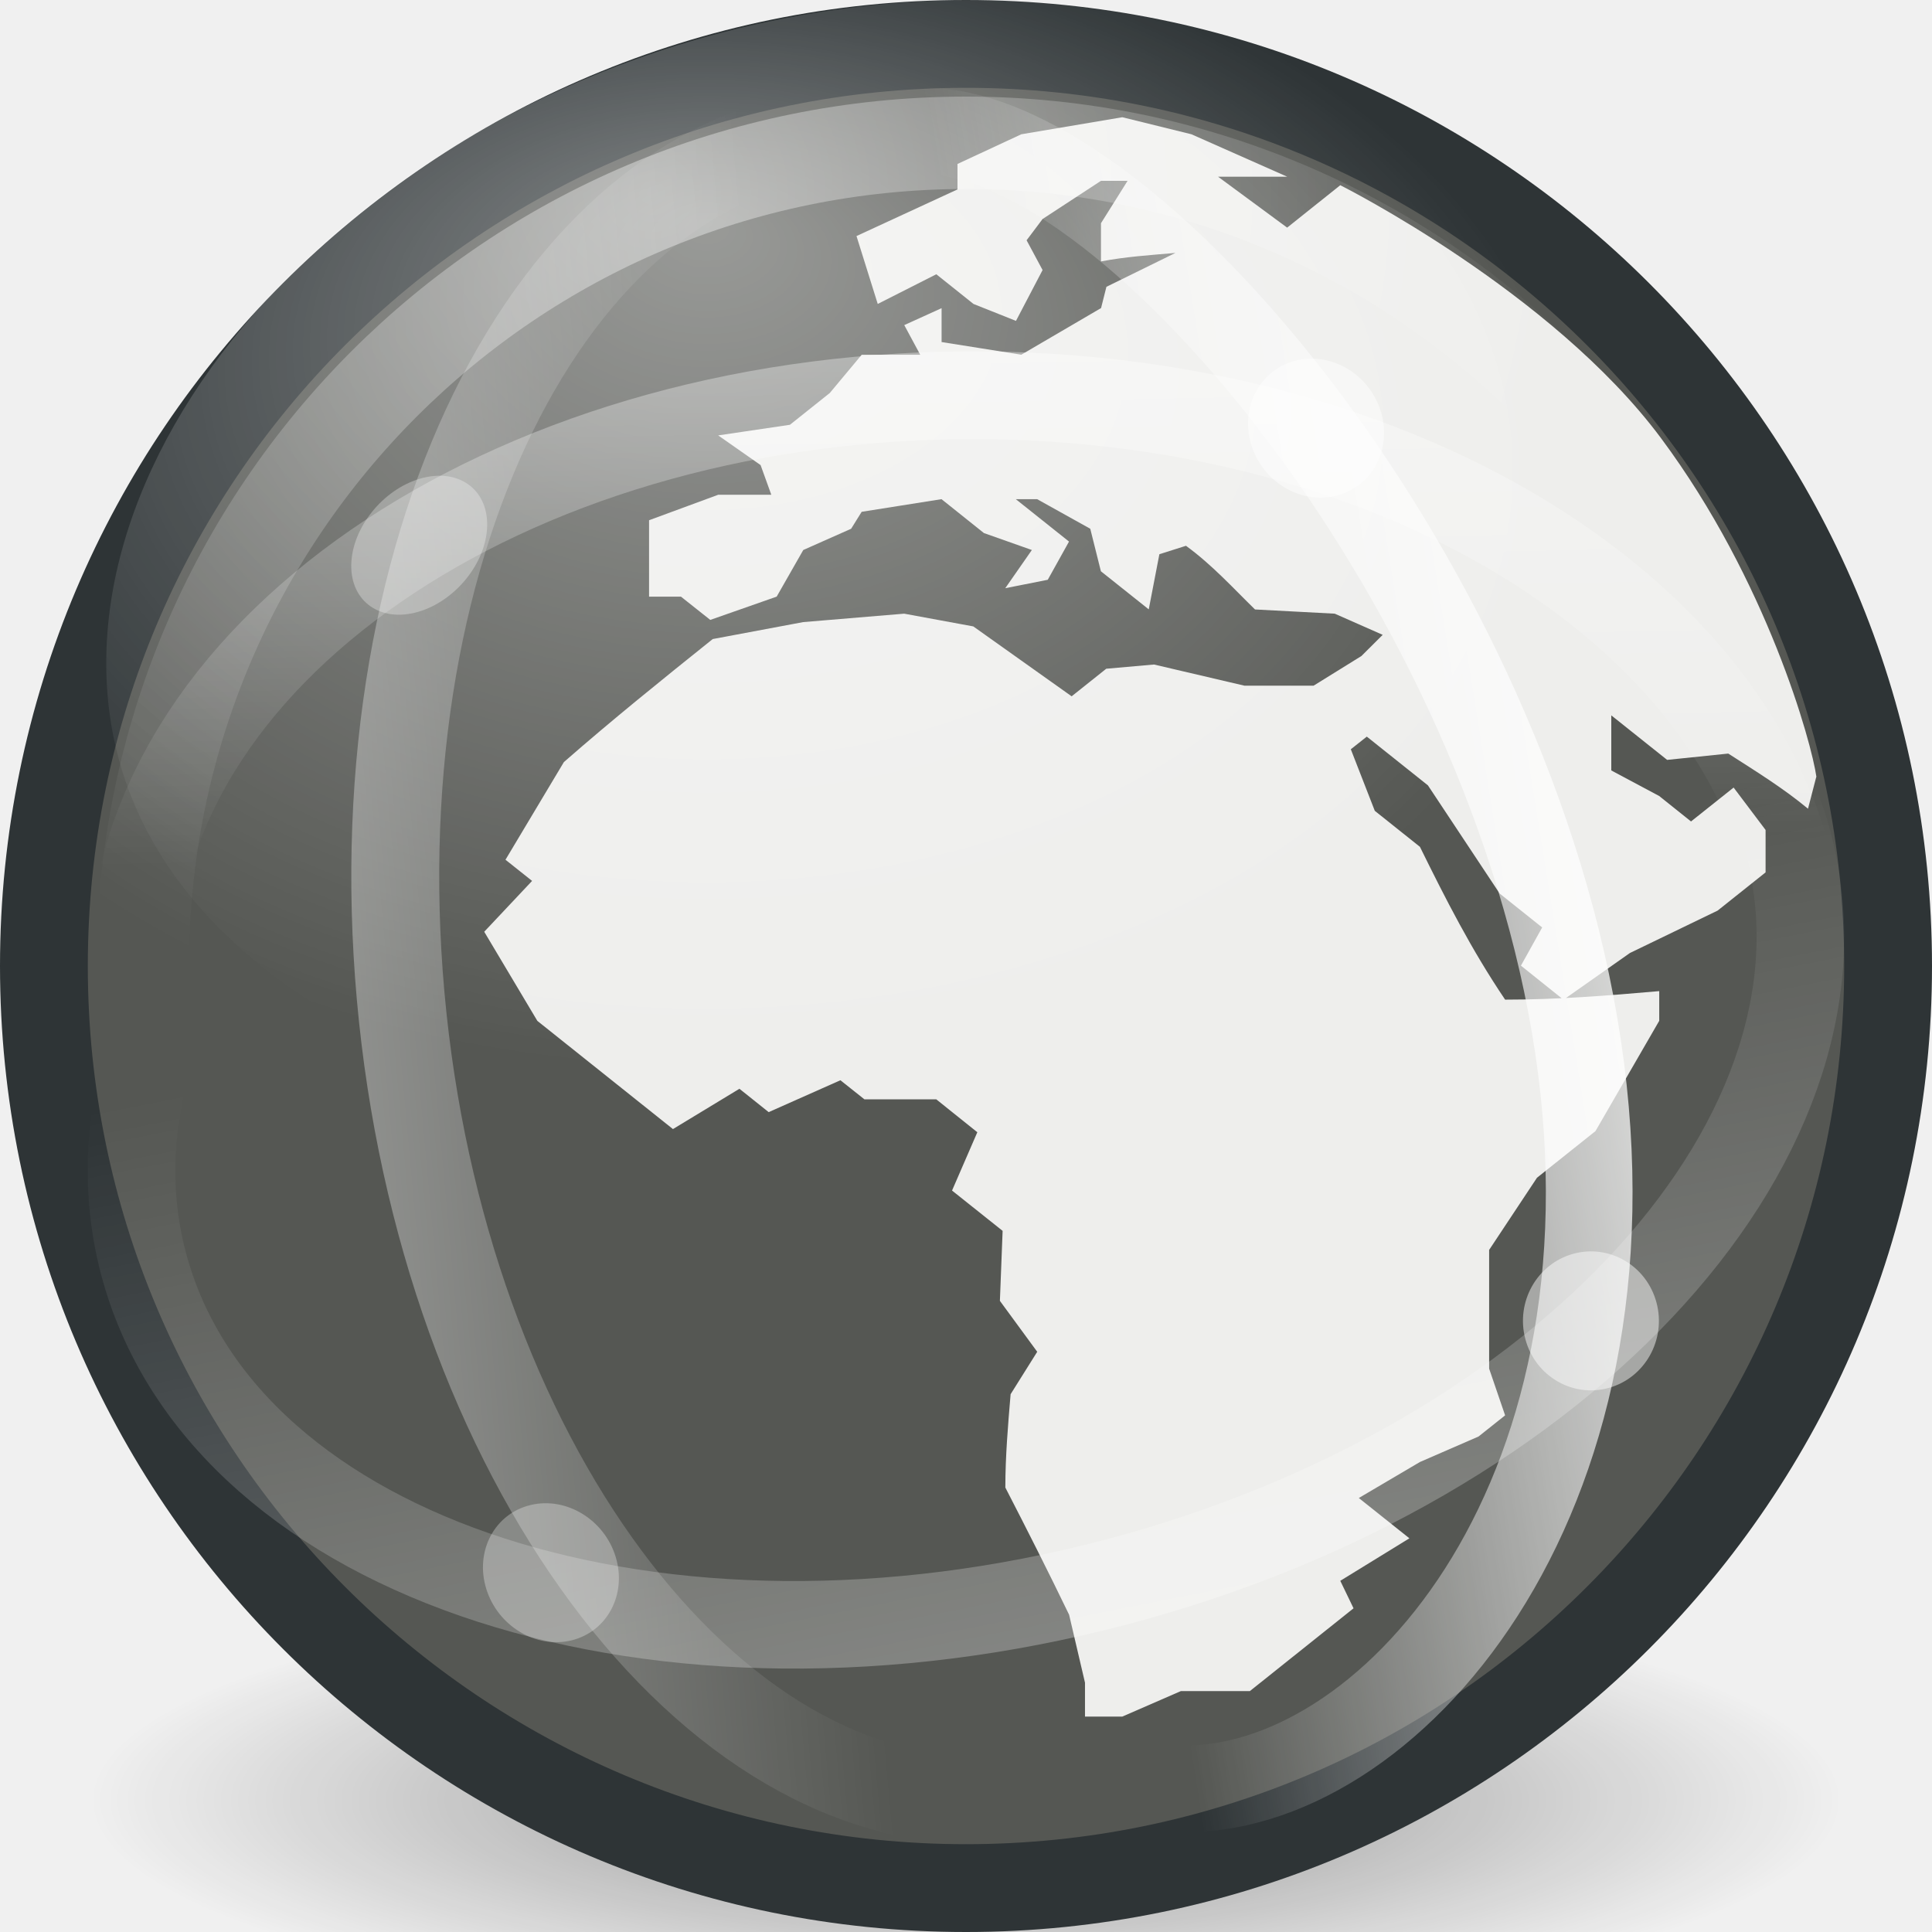
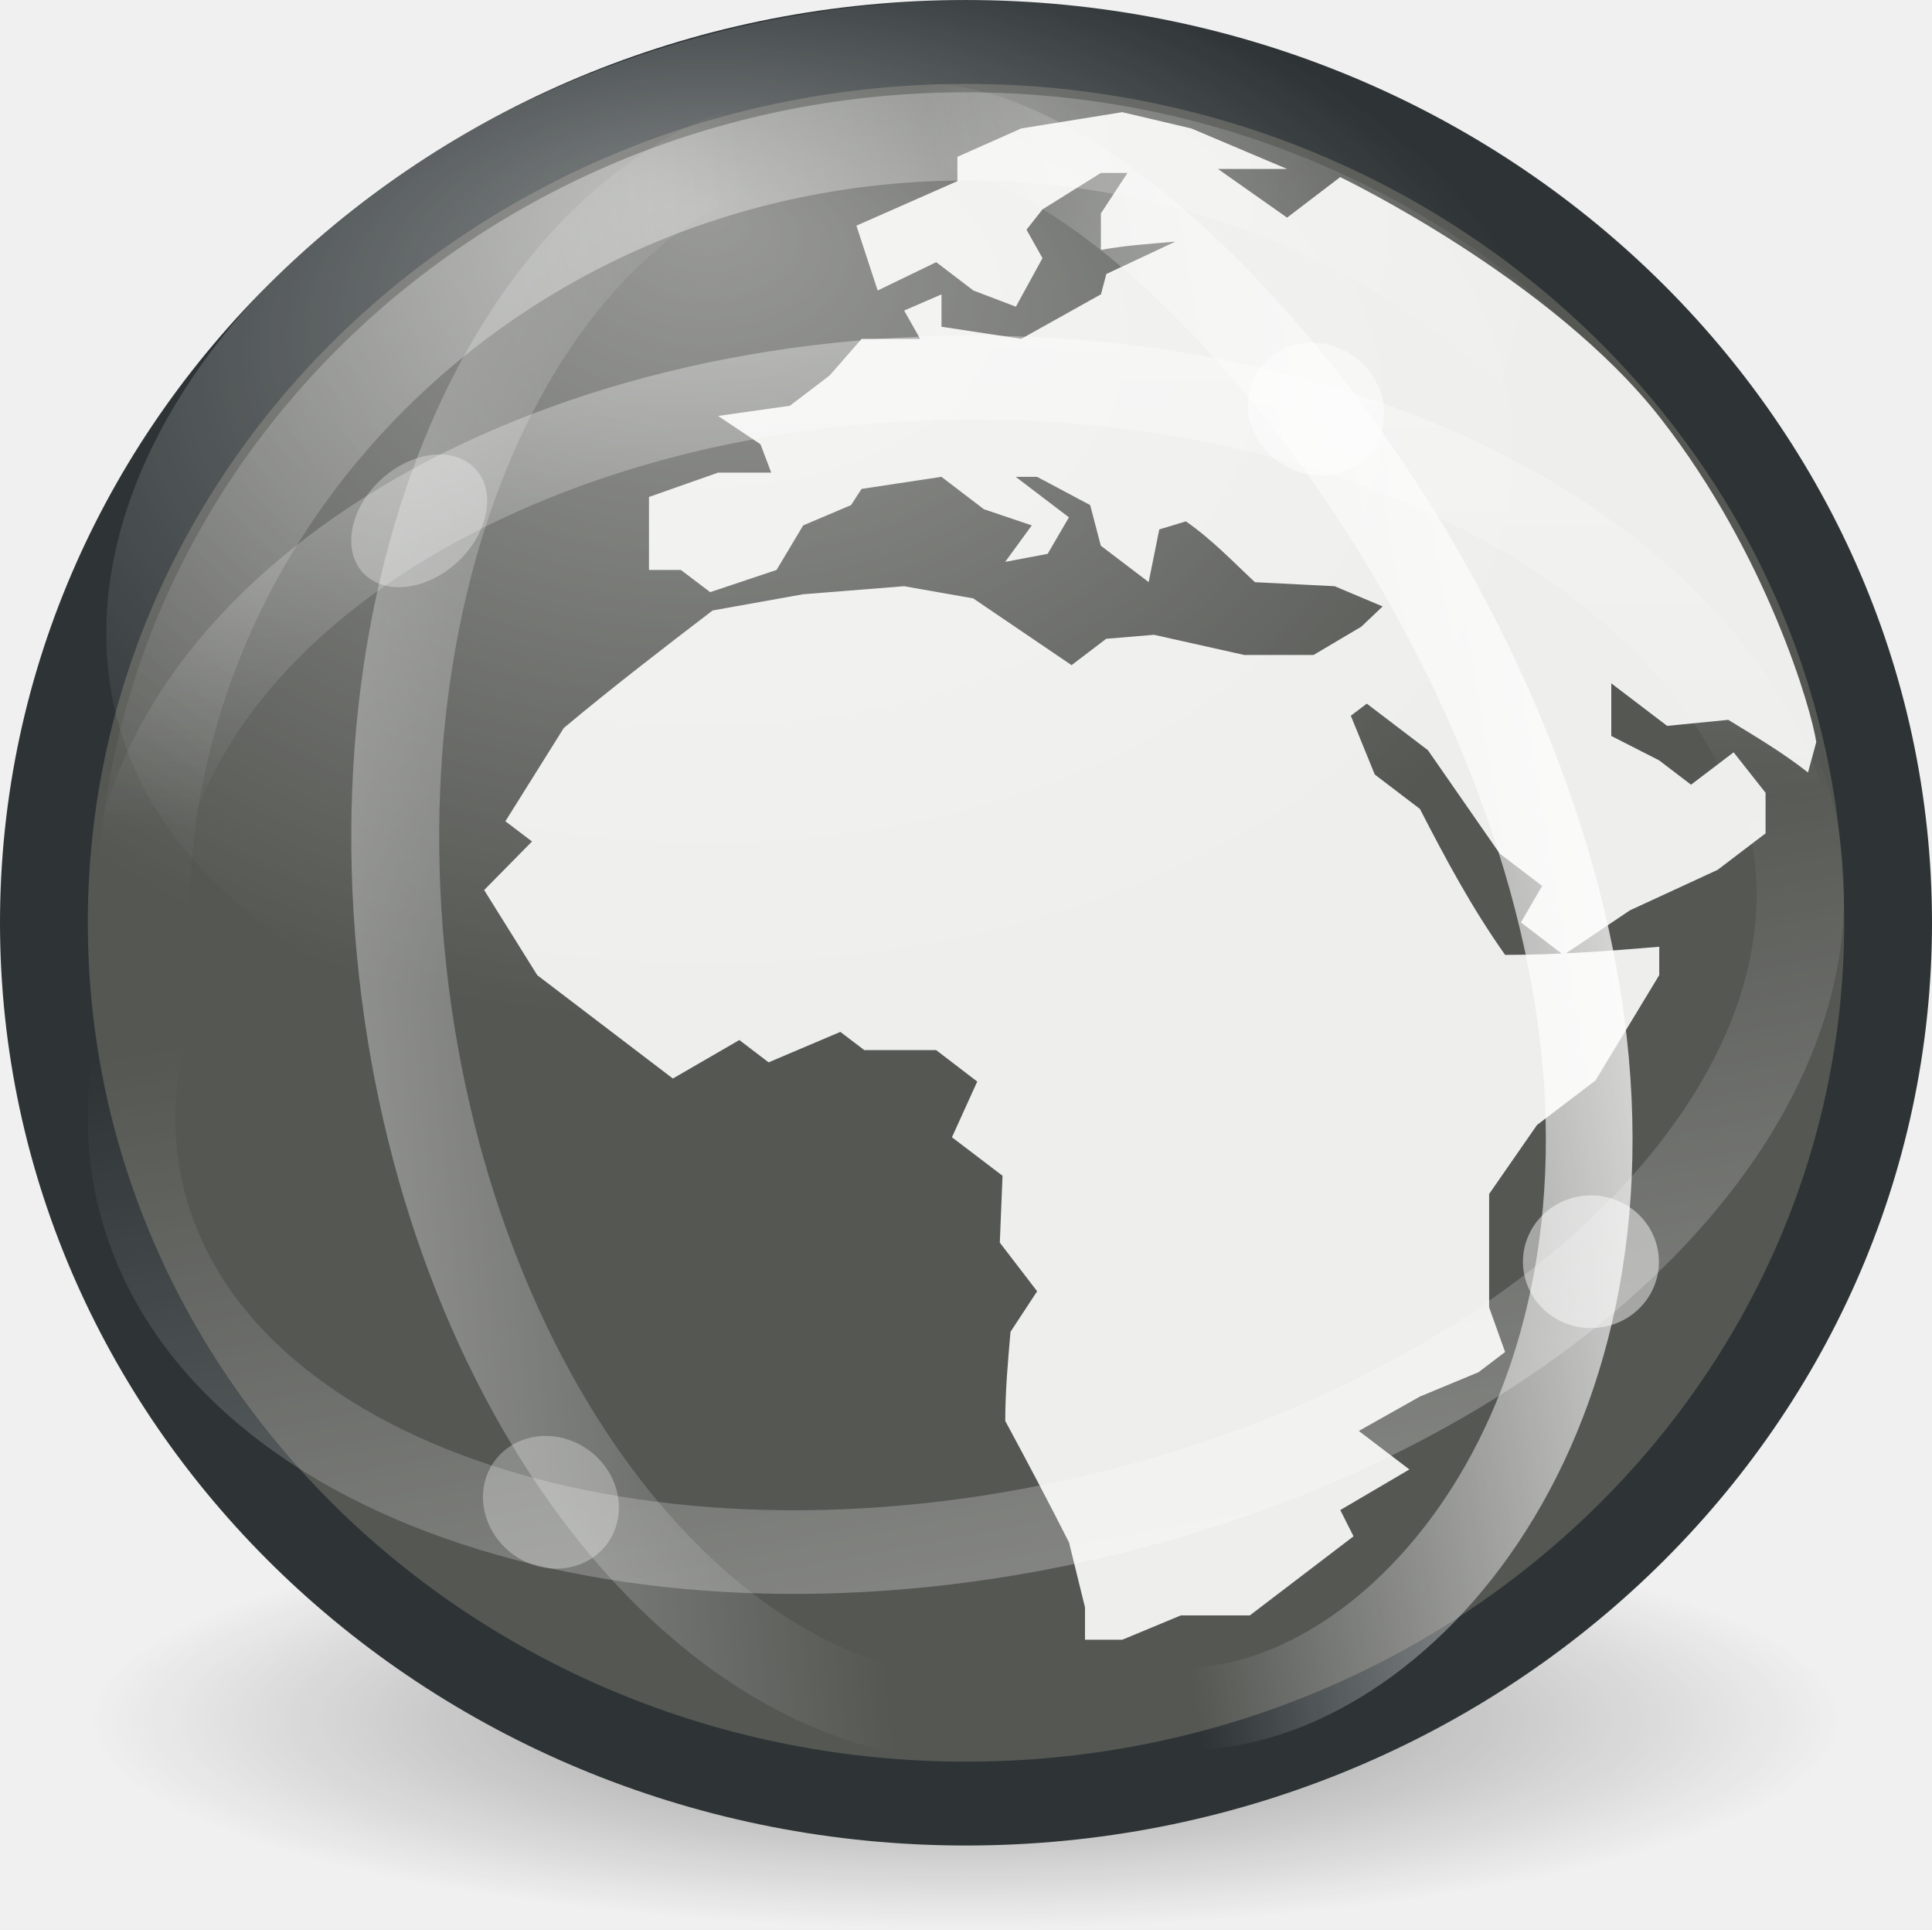
- <svg xmlns="http://www.w3.org/2000/svg" xmlns:xlink="http://www.w3.org/1999/xlink" id="svg11300" height="22" width="22" version="1.0">
+ <svg xmlns="http://www.w3.org/2000/svg" xmlns:xlink="http://www.w3.org/1999/xlink" id="svg11300" height="59.971" width="60.062" version="1.0">
  <defs id="defs3">
    <linearGradient id="linearGradient3156">
      <stop id="stop3158" style="stop-color:#fff" offset="0" />
      <stop id="stop3160" style="stop-color:#fff;stop-opacity:0" offset="1" />
    </linearGradient>
-     <linearGradient id="linearGradient5575" y2="24.654" xlink:href="#linearGradient3156" gradientUnits="userSpaceOnUse" x2="29.725" gradientTransform="matrix(-.080599 -.53926 .24452 .0082709 8.3675 28.1)" y1="55.647" x1="30.502" />
-     <linearGradient id="linearGradient5577" y2="20.664" xlink:href="#linearGradient3156" gradientUnits="userSpaceOnUse" x2="28.29" gradientTransform="matrix(-.04856 -.54248 .33934 -.019372 3.6551 28.93)" y1="-2.31" x1="28.221" />
-     <linearGradient id="linearGradient5579" y2="20.664" xlink:href="#linearGradient3156" gradientUnits="userSpaceOnUse" x2="28.29" gradientTransform="matrix(.54285 -.0033948 .00054207 .3714 -4.4843 4.0902)" y1="-.815" x1="27.889" />
-     <linearGradient id="linearGradient5581" y2="20.664" xlink:href="#linearGradient3156" gradientUnits="userSpaceOnUse" x2="28.29" gradientTransform="matrix(.53414 -.14026 .096919 .34395 -6.5733 9.6565)" y1="61.853" x1="24.335" />
-     <radialGradient id="radialGradient5863" gradientUnits="userSpaceOnUse" cy="4.625" cx="62.625" gradientTransform="matrix(.94118 0 0 .23529 -47.941 21.412)" r="10.625">
+     <linearGradient id="linearGradient5575" y2="24.654" xlink:href="#linearGradient3156" gradientUnits="userSpaceOnUse" x2="29.725" gradientTransform="matrix(-0.080599,-0.53926,0.24452,0.0082709,8.3675,28.1)" y1="55.647" x1="30.502" />
+     <linearGradient id="linearGradient5577" y2="20.664" xlink:href="#linearGradient3156" gradientUnits="userSpaceOnUse" x2="28.29" gradientTransform="matrix(-0.04856,-0.54248,0.33934,-0.019372,3.6551,28.93)" y1="-2.31" x1="28.221" />
+     <linearGradient id="linearGradient5579" y2="20.664" xlink:href="#linearGradient3156" gradientUnits="userSpaceOnUse" x2="28.29" gradientTransform="matrix(0.54285,-0.0033948,5.4207e-4,0.3714,-4.4843,4.0902)" y1="-0.815" x1="27.889" />
+     <linearGradient id="linearGradient5581" y2="20.664" xlink:href="#linearGradient3156" gradientUnits="userSpaceOnUse" x2="28.29" gradientTransform="matrix(0.53414,-0.14026,0.096919,0.34395,-6.5733,9.6565)" y1="61.853" x1="24.335" />
+     <radialGradient id="radialGradient5863" gradientUnits="userSpaceOnUse" cy="4.625" cx="62.625" gradientTransform="matrix(0.94118,0,0,0.23529,-47.941,21.412)" r="10.625">
      <stop id="stop8840" offset="0" />
      <stop id="stop8842" style="stop-opacity:0" offset="1" />
    </radialGradient>
-     <radialGradient id="radialGradient5552" fy="6.883" xlink:href="#linearGradient3156" gradientUnits="userSpaceOnUse" cy="13.344" cx="21.419" gradientTransform="matrix(.70713 0 0 .47143 -7.0986 1.2927)" r="14" />
-     <radialGradient id="radialGradient5555" xlink:href="#linearGradient3156" gradientUnits="userSpaceOnUse" cy="33" cx="102.75" gradientTransform="matrix(1.1993 0 0 1.1 -115.8 -32.1)" r="9" />
+     <radialGradient id="radialGradient5552" fy="6.883" xlink:href="#linearGradient3156" gradientUnits="userSpaceOnUse" cy="13.344" cx="21.419" gradientTransform="matrix(0.70713,0,0,0.47143,-7.0986,1.2927)" r="14" />
+     <radialGradient id="radialGradient5555" xlink:href="#linearGradient3156" gradientUnits="userSpaceOnUse" cy="33" cx="102.75" gradientTransform="matrix(1.1993,0,0,1.1,-115.8,-32.1)" r="9" />
  </defs>
-   <g id="g6339" transform="translate(0,-2)">
-     <path id="path6401" style="opacity:.4;fill-rule:evenodd;enable-background:new;fill:url(#radialGradient5863)" d="m21 22.5c0 1.381-4.477 2.5-10 2.5-5.523 0-10-1.119-10-2.5s4.477-2.5 10-2.5 10 1.119 10 2.5z" />
-     <path id="path6653" style="stroke-linejoin:round;stroke:#2e3436;stroke-linecap:round;fill:#555753" d="m21.5 13c0 5.796-4.704 10.5-10.5 10.5s-10.5-4.704-10.5-10.5c0-5.796 4.704-10.5 10.5-10.5s10.5 4.704 10.5 10.5z" />
-     <path id="path6657" style="fill:#eeeeec" d="m20.682 10.847-0.094 0.362c-0.278-0.231-0.591-0.425-0.908-0.628l-0.696 0.072-0.636-0.507v0.627l0.545 0.291 0.363 0.29 0.485-0.386c0.122 0.161 0.242 0.322 0.364 0.483v0.483l-0.546 0.435-0.999 0.483-0.756 0.532-0.485-0.388 0.242-0.435-0.484-0.386-0.817-1.232-0.696-0.555-0.182 0.144 0.273 0.701 0.514 0.41c0.294 0.597 0.584 1.168 0.97 1.74 0.598 0 1.161-0.045 1.755-0.097v0.338l-0.726 1.256-0.666 0.531-0.545 0.822v1.352l0.182 0.532-0.303 0.241-0.667 0.29-0.696 0.41 0.576 0.459-0.787 0.484 0.151 0.313-1.181 0.943h-0.786l-0.666 0.29h-0.425v-0.386l-0.181-0.774c-0.234-0.485-0.478-0.967-0.726-1.448 0-0.355 0.03-0.708 0.06-1.063l0.303-0.483-0.425-0.58 0.031-0.797-0.576-0.459 0.288-0.664-0.468-0.375h-0.818l-0.273-0.217-0.817 0.363-0.333-0.266-0.757 0.459c-0.514-0.411-1.029-0.822-1.544-1.232l-0.605-1.015 0.545-0.579-0.303-0.241 0.665-1.112c0.547-0.479 1.118-0.939 1.695-1.401l1.03-0.193 1.15-0.096 0.787 0.145 1.12 0.796 0.394-0.314 0.544-0.048 1.03 0.241h0.787l0.545-0.338 0.242-0.241-0.546-0.241-0.908-0.048c-0.252-0.246-0.486-0.506-0.786-0.725l-0.303 0.096-0.121 0.628-0.545-0.434-0.121-0.484-0.605-0.337h-0.243l0.606 0.483-0.242 0.435-0.484 0.096 0.303-0.435-0.546-0.193-0.483-0.386-0.909 0.144-0.12 0.193-0.545 0.242-0.303 0.531-0.756 0.265-0.334-0.265h-0.363v-0.87l0.787-0.29h0.605l-0.122-0.338-0.483-0.338 0.817-0.121 0.454-0.362 0.363-0.435h0.667l-0.182-0.338 0.425-0.193v0.386l0.908 0.144 0.908-0.531 0.061-0.242 0.786-0.386c-0.285 0.025-0.569 0.043-0.848 0.097v-0.435l0.303-0.483h-0.303l-0.665 0.435-0.182 0.242 0.182 0.339-0.303 0.579-0.484-0.193-0.423-0.338-0.667 0.338-0.242-0.773 1.15-0.531v-0.29l0.727-0.338 1.15-0.194 0.787 0.194 1.09 0.483h-0.787l0.787 0.58 0.605-0.483s2.408 1.208 3.652 2.88c1.21 1.626 1.717 3.475 1.77 3.859z" />
-     <path id="path6661" style="opacity:.4;stroke-linejoin:round;stroke:url(#radialGradient5555);stroke-linecap:round;stroke-width:1.052;fill:none" d="m20.374 13c0 5.175-4.199 9.374-9.374 9.374s-9.374-4.2-9.374-9.374 4.199-9.374 9.374-9.374 9.374 4.2 9.374 9.374z" />
-     <path id="path6663" style="opacity:.4;fill:url(#radialGradient5552)" d="m21.01 9.552c0 3.643-4.435 5.648-9.9 5.648s-9.9-2.005-9.9-5.648 4.435-7.552 9.9-7.552 9.9 3.909 9.9 7.552z" />
-     <path id="path6665" style="opacity:.5;stroke:url(#linearGradient5581);stroke-linecap:round;stroke-width:.997;fill:none" d="m20.347 11.545c0.937 3.324-2.489 7.118-7.651 8.474-5.162 1.356-10.107-0.24-11.044-3.565-0.936-3.324 2.49-7.118 7.652-8.473 5.162-1.356 10.107 0.24 11.043 3.564z" />
-     <path id="path6667" style="opacity:.5;stroke:url(#linearGradient5579);stroke-linecap:round;stroke-width:1;fill:none" d="m20.5 12.941c0.005 3.59-4.244 6.526-9.49 6.559-5.247 0.033-9.504-2.85-9.509-6.44-0.005-3.59 4.244-6.526 9.49-6.559 5.247-0.033 9.504 2.85 9.509 6.44z" />
-     <path id="path6669" style="opacity:.5;stroke:url(#linearGradient5577);stroke-linecap:round;stroke-width:1.001;fill:none" d="m9.65 3.507c3.28-0.187 6.319 3.911 6.788 9.154 0.47 5.243-1.809 9.645-5.088 9.832-3.28 0.188-6.319-3.911-6.788-9.154-0.469-5.243 1.809-9.645 5.089-9.832z" />
-     <path id="path6671" style="opacity:.9;stroke:url(#linearGradient5575);stroke-linecap:round;stroke-width:.987;fill:none" d="m10.59 3.495c2.363 0.08 6.601 5.215 7.38 10.427 0.779 5.212-2.196 8.527-4.559 8.447-2.364-0.08-4.911-4.37-5.69-9.582-0.779-5.212 0.505-9.372 2.869-9.292z" />
-     <g id="g6673" style="opacity:.6;stroke-width:2.108" transform="matrix(.49781 -.13842 .13541 .50886 -1.647 2.0422)">
-       <path id="path6675" style="opacity:.8;fill:#fff" d="m31.375 37.875c0 0.967-0.783 1.75-1.75 1.75s-1.75-0.783-1.75-1.75 0.783-1.75 1.75-1.75 1.75 0.783 1.75 1.75z" transform="matrix(.85714 0 0 .85714 4.1071 5.0357)" />
+   <g id="g6339" transform="matrix(2.730091,0,0,2.607422,0,-5.214321)">
+     <path id="path6401" style="opacity:0.4;fill:url(#radialGradient5863);fill-rule:evenodd;enable-background:new" d="M 21,22.5 C 21,23.881 16.523,25 11,25 5.477,25 1,23.881 1,22.5 1,21.119 5.477,20 11,20 c 5.523,0 10,1.119 10,2.5 z" />
+     <path id="path6653" style="fill:#555753;stroke:#2e3436;stroke-linecap:round;stroke-linejoin:round" d="M 21.5,13 C 21.5,18.796 16.796,23.5 11,23.5 5.204,23.5 0.5,18.796 0.5,13 0.5,7.204 5.204,2.5 11,2.5 16.796,2.5 21.5,7.204 21.5,13 z" />
+     <path id="path6657" style="fill:#eeeeec" d="m 20.682,10.847 -0.094,0.362 c -0.278,-0.231 -0.591,-0.425 -0.908,-0.628 l -0.696,0.072 -0.636,-0.507 v 0.627 l 0.545,0.291 0.363,0.29 0.485,-0.386 c 0.122,0.161 0.242,0.322 0.364,0.483 v 0.483 l -0.546,0.435 -0.999,0.483 -0.756,0.532 -0.485,-0.388 0.242,-0.435 -0.484,-0.386 -0.817,-1.232 -0.696,-0.555 -0.182,0.144 0.273,0.701 0.514,0.41 c 0.294,0.597 0.584,1.168 0.97,1.74 0.598,0 1.161,-0.045 1.755,-0.097 v 0.338 l -0.726,1.256 -0.666,0.531 -0.545,0.822 v 1.352 l 0.182,0.532 -0.303,0.241 -0.667,0.29 -0.696,0.41 0.576,0.459 -0.787,0.484 0.151,0.313 -1.181,0.943 h -0.786 l -0.666,0.29 h -0.425 V 21.161 L 12.173,20.387 c -0.234,-0.485 -0.478,-0.967 -0.726,-1.448 0,-0.355 0.03,-0.708 0.06,-1.063 l 0.303,-0.483 -0.425,-0.58 0.031,-0.797 -0.576,-0.459 0.288,-0.664 -0.468,-0.375 H 9.842 l -0.273,-0.217 -0.817,0.363 -0.333,-0.266 -0.757,0.459 c -0.514,-0.411 -1.029,-0.822 -1.544,-1.232 l -0.605,-1.015 0.545,-0.579 -0.303,-0.241 0.665,-1.112 c 0.547,-0.479 1.118,-0.939 1.695,-1.401 l 1.03,-0.193 1.15,-0.096 0.787,0.145 1.12,0.796 0.394,-0.314 0.544,-0.048 1.03,0.241 h 0.787 l 0.545,-0.338 0.242,-0.241 -0.546,-0.241 -0.908,-0.048 c -0.252,-0.246 -0.486,-0.506 -0.786,-0.725 l -0.303,0.096 -0.121,0.628 -0.545,-0.434 -0.121,-0.484 -0.605,-0.337 h -0.243 l 0.606,0.483 -0.242,0.435 -0.484,0.096 0.303,-0.435 -0.546,-0.193 -0.483,-0.386 -0.909,0.144 -0.12,0.193 -0.545,0.242 -0.303,0.531 -0.756,0.265 -0.334,-0.265 H 7.39 v -0.87 l 0.787,-0.29 h 0.605 l -0.122,-0.338 -0.483,-0.338 0.817,-0.121 0.454,-0.362 0.363,-0.435 h 0.667 l -0.182,-0.338 0.425,-0.193 v 0.386 l 0.908,0.144 0.908,-0.531 0.061,-0.242 0.786,-0.386 C 13.098,4.907 12.814,4.925 12.536,4.979 v -0.435 l 0.303,-0.483 h -0.303 l -0.665,0.435 -0.182,0.242 0.182,0.339 -0.303,0.579 -0.484,-0.193 -0.423,-0.338 -0.667,0.338 -0.242,-0.773 1.15,-0.531 v -0.29 l 0.727,-0.338 1.15,-0.194 0.787,0.194 1.09,0.483 h -0.787 l 0.787,0.58 0.605,-0.483 c 0,0 2.408,1.208 3.652,2.88 1.21,1.626 1.717,3.475 1.77,3.859 z" />
+     <path id="path6661" style="opacity:0.4;fill:none;stroke:url(#radialGradient5555);stroke-width:1.052;stroke-linecap:round;stroke-linejoin:round" d="m 20.374,13 c 0,5.175 -4.199,9.374 -9.374,9.374 -5.174,0 -9.374,-4.2 -9.374,-9.374 0,-5.175 4.199,-9.374 9.374,-9.374 5.174,0 9.374,4.2 9.374,9.374 z" />
+     <path id="path6663" style="opacity:0.4;fill:url(#radialGradient5552)" d="m 21.01,9.552 c 0,3.643 -4.435,5.648 -9.9,5.648 -5.465,0 -9.9,-2.005 -9.9,-5.648 0,-3.643 4.435,-7.552 9.9,-7.552 5.465,0 9.9,3.909 9.9,7.552 z" />
+     <path id="path6665" style="opacity:0.5;fill:none;stroke:url(#linearGradient5581);stroke-width:0.997;stroke-linecap:round" d="m 20.347,11.545 c 0.937,3.324 -2.489,7.118 -7.651,8.474 -5.162,1.356 -10.107,-0.24 -11.044,-3.565 -0.936,-3.324 2.49,-7.118 7.652,-8.473 5.162,-1.356 10.107,0.24 11.043,3.564 z" />
+     <path id="path6667" style="opacity:0.5;fill:none;stroke:url(#linearGradient5579);stroke-width:1;stroke-linecap:round" d="M 20.5,12.941 C 20.505,16.531 16.256,19.467 11.01,19.5 5.763,19.533 1.506,16.649 1.5,13.06 1.495,9.47 5.744,6.534 10.991,6.501 16.237,6.468 20.495,9.351 20.5,12.941 z" />
+     <path id="path6669" style="opacity:0.5;fill:none;stroke:url(#linearGradient5577);stroke-width:1.001;stroke-linecap:round" d="M 9.65,3.507 C 12.93,3.319 15.969,7.418 16.438,12.661 16.908,17.904 14.629,22.306 11.35,22.493 8.07,22.681 5.031,18.582 4.562,13.339 4.092,8.096 6.37,3.694 9.65,3.507 z" />
+     <path id="path6671" style="opacity:0.9;fill:none;stroke:url(#linearGradient5575);stroke-width:0.987;stroke-linecap:round" d="m 10.59,3.495 c 2.363,0.08 6.601,5.215 7.38,10.427 0.779,5.212 -2.196,8.527 -4.559,8.447 -2.364,-0.08 -4.911,-4.37 -5.69,-9.582 -0.779,-5.212 0.505,-9.372 2.869,-9.292 z" />
+     <g id="g6673" style="opacity:0.6;stroke-width:2.108" transform="matrix(0.49781,-0.13842,0.13541,0.50886,-1.647,2.0422)">
+       <path id="path6675" style="opacity:0.8;fill:#ffffff" d="m 31.375,37.875 c 0,0.967 -0.783,1.75 -1.75,1.75 -0.967,0 -1.75,-0.783 -1.75,-1.75 0,-0.967 0.783,-1.75 1.75,-1.75 0.967,0 1.75,0.783 1.75,1.75 z" transform="matrix(0.85714,0,0,0.85714,4.1071,5.0357)" />
    </g>
-     <g id="g6677" style="opacity:.6;stroke-width:2.111" transform="matrix(.49172 -.11974 .15605 .51358 -14.084 4.1819)">
-       <path id="path6679" style="opacity:.5;fill:#fff" d="m31.375 37.875c0 0.967-0.783 1.75-1.75 1.75s-1.75-0.783-1.75-1.75 0.783-1.75 1.75-1.75 1.75 0.783 1.75 1.75z" transform="matrix(.85714 0 0 .85714 4.1071 5.0357)" />
+     <g id="g6677" style="opacity:0.6;stroke-width:2.111" transform="matrix(0.49172,-0.11974,0.15605,0.51358,-14.084,4.1819)">
+       <path id="path6679" style="opacity:0.5;fill:#ffffff" d="m 31.375,37.875 c 0,0.967 -0.783,1.75 -1.75,1.75 -0.967,0 -1.75,-0.783 -1.75,-1.75 0,-0.967 0.783,-1.75 1.75,-1.75 0.967,0 1.75,0.783 1.75,1.75 z" transform="matrix(0.85714,0,0,0.85714,4.1071,5.0357)" />
    </g>
-     <g id="g6681" style="opacity:.6;stroke-width:2.11" transform="matrix(.47705 -.16815 .19641 .49982 -6.4521 -6.9074)">
-       <path id="path6683" style="opacity:.8;fill:#fff" d="m31.375 37.875c0 0.967-0.783 1.75-1.75 1.75s-1.75-0.783-1.75-1.75 0.783-1.75 1.75-1.75 1.75 0.783 1.75 1.75z" transform="matrix(.85714 0 0 .85714 4.1071 5.0357)" />
+     <g id="g6681" style="opacity:0.6;stroke-width:2.11" transform="matrix(0.47705,-0.16815,0.19641,0.49982,-6.4521,-6.9074)">
+       <path id="path6683" style="opacity:0.8;fill:#ffffff" d="m 31.375,37.875 c 0,0.967 -0.783,1.75 -1.75,1.75 -0.967,0 -1.75,-0.783 -1.75,-1.75 0,-0.967 0.783,-1.75 1.75,-1.75 0.967,0 1.75,0.783 1.75,1.75 z" transform="matrix(0.85714,0,0,0.85714,4.1071,5.0357)" />
    </g>
-     <g id="g6685" style="opacity:.6;stroke-width:2.158" transform="matrix(.51592 -.14876 -.0086906 .50593 -10.12 -6.3754)">
-       <path id="path6687" style="opacity:.5;fill:#fff" d="m31.375 37.875c0 0.967-0.783 1.75-1.75 1.75s-1.75-0.783-1.75-1.75 0.783-1.75 1.75-1.75 1.75 0.783 1.75 1.75z" transform="matrix(.85714 0 0 .85714 4.1071 5.0357)" />
+     <g id="g6685" style="opacity:0.6;stroke-width:2.158" transform="matrix(0.51592,-0.14876,-0.0086906,0.50593,-10.12,-6.3754)">
+       <path id="path6687" style="opacity:0.5;fill:#ffffff" d="m 31.375,37.875 c 0,0.967 -0.783,1.75 -1.75,1.75 -0.967,0 -1.75,-0.783 -1.75,-1.75 0,-0.967 0.783,-1.75 1.75,-1.75 0.967,0 1.75,0.783 1.75,1.75 z" transform="matrix(0.85714,0,0,0.85714,4.1071,5.0357)" />
    </g>
  </g>
</svg>
